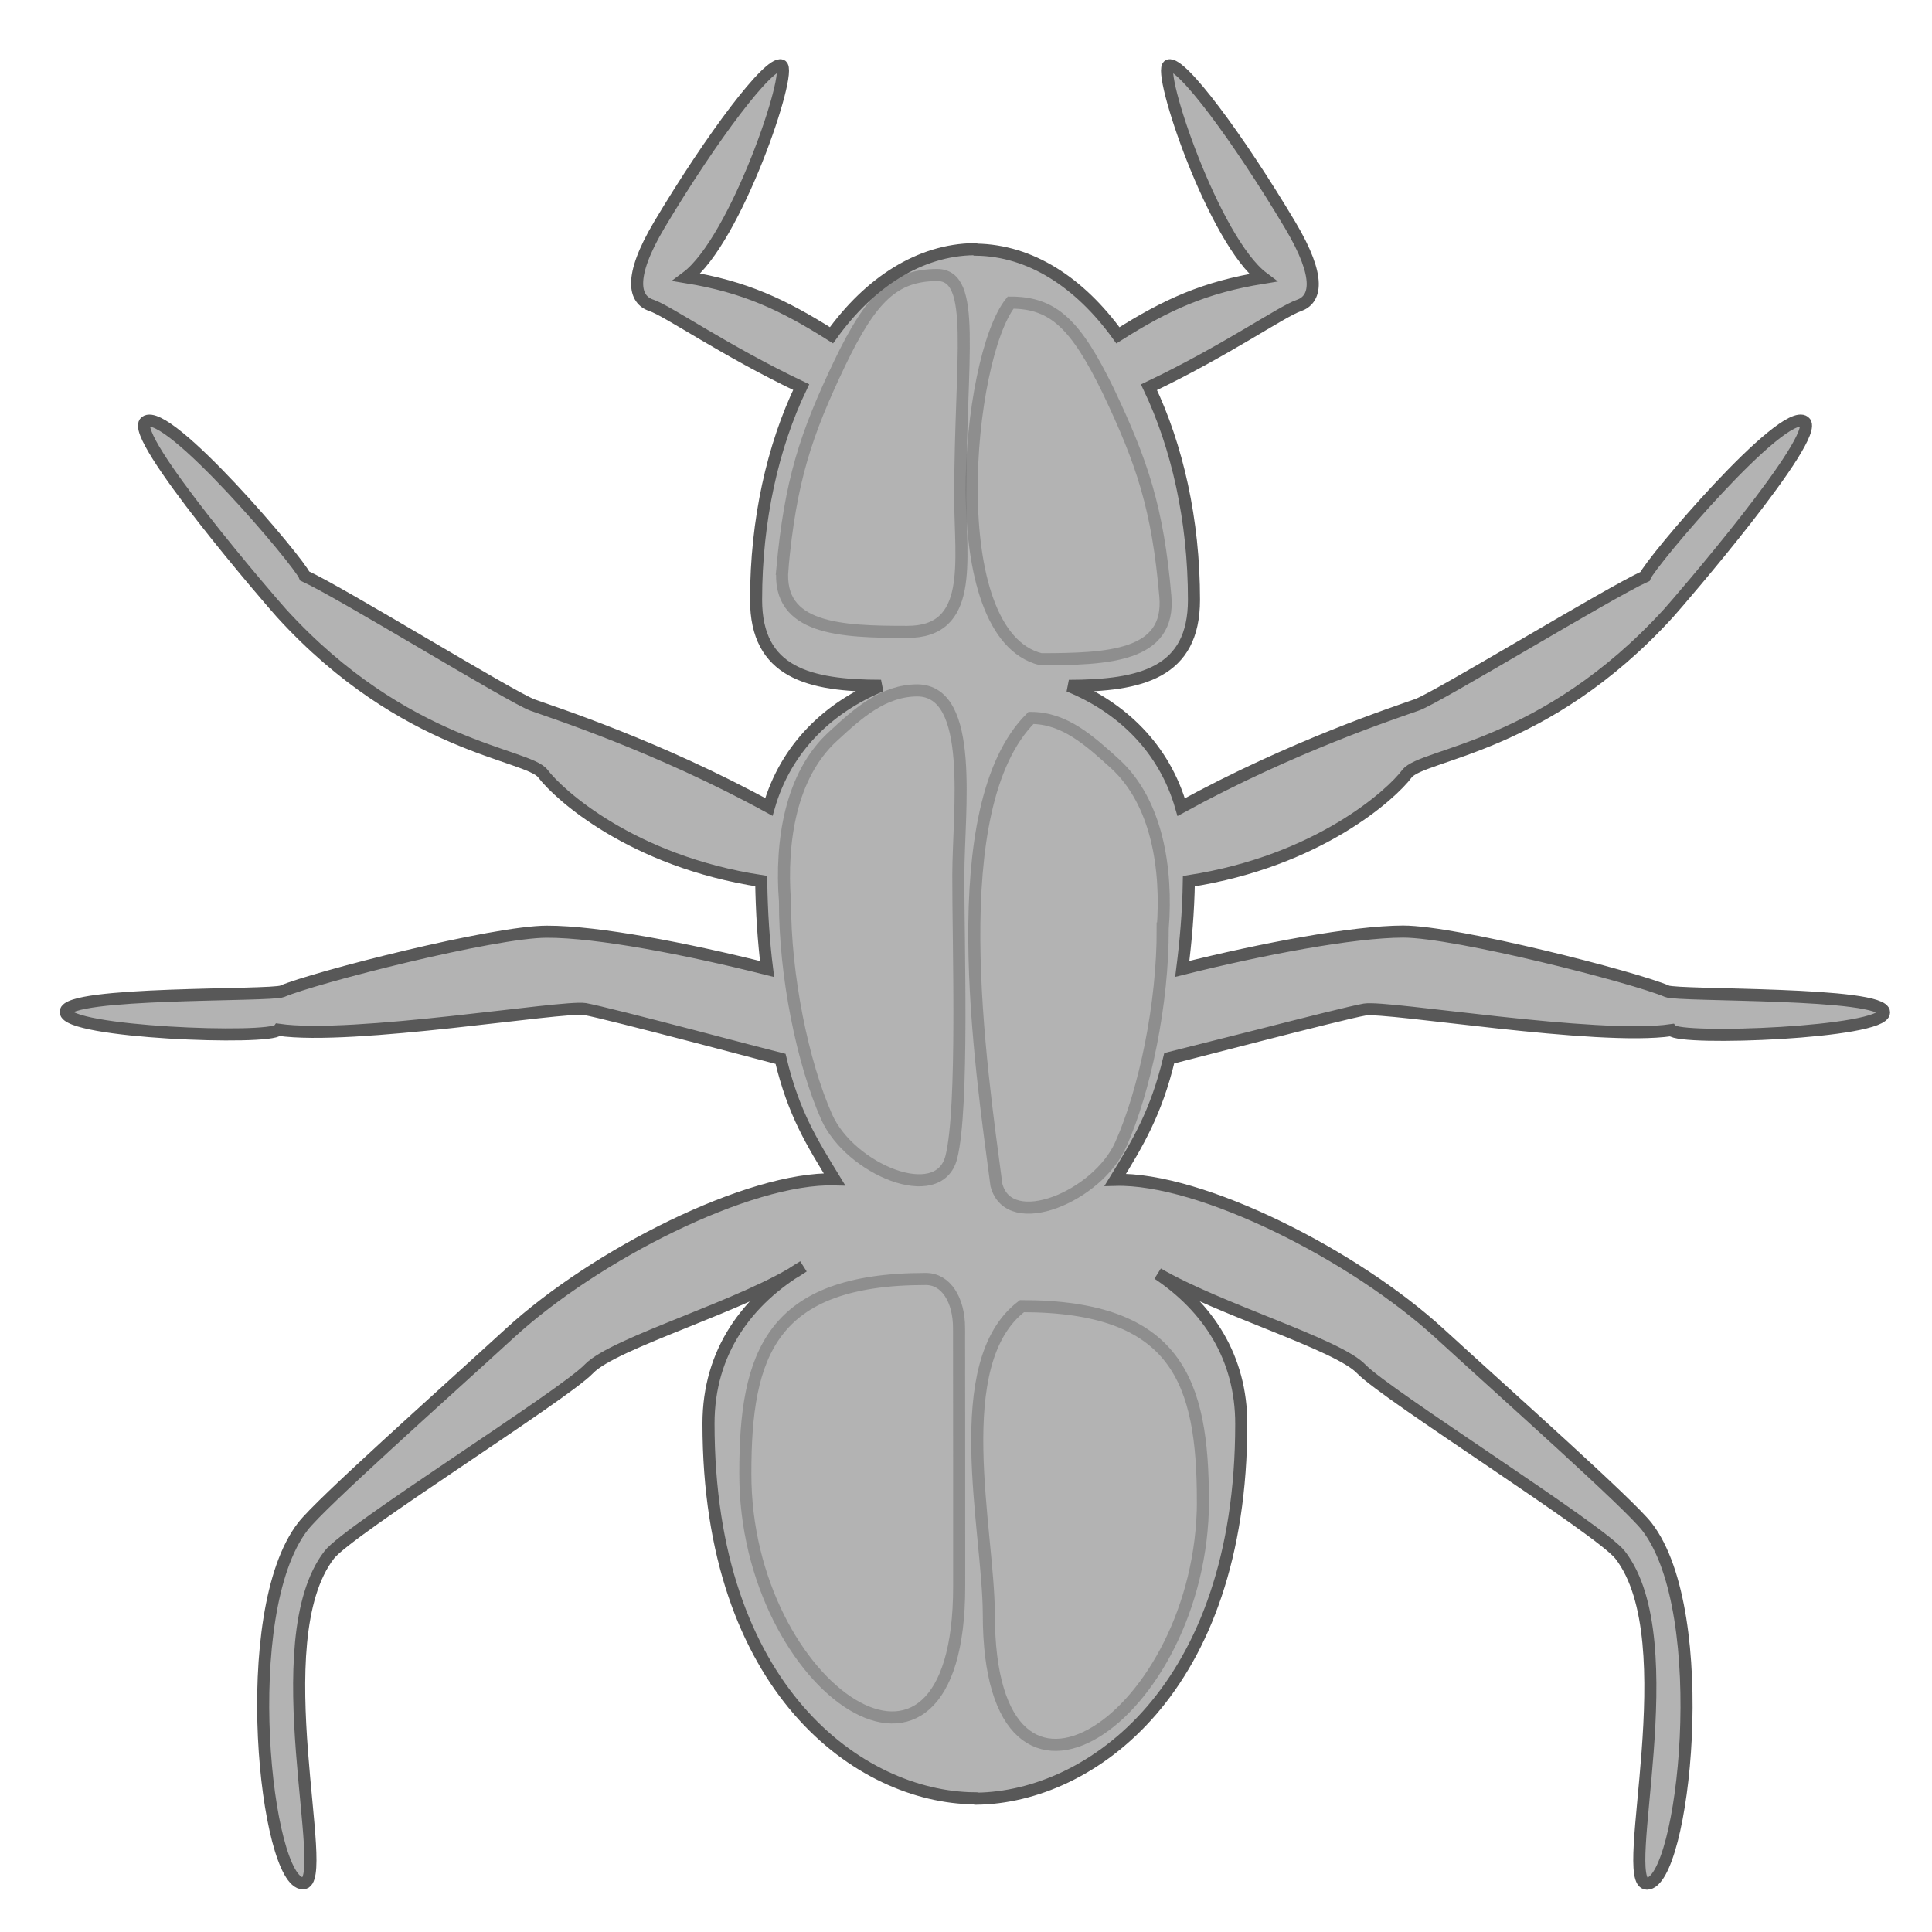
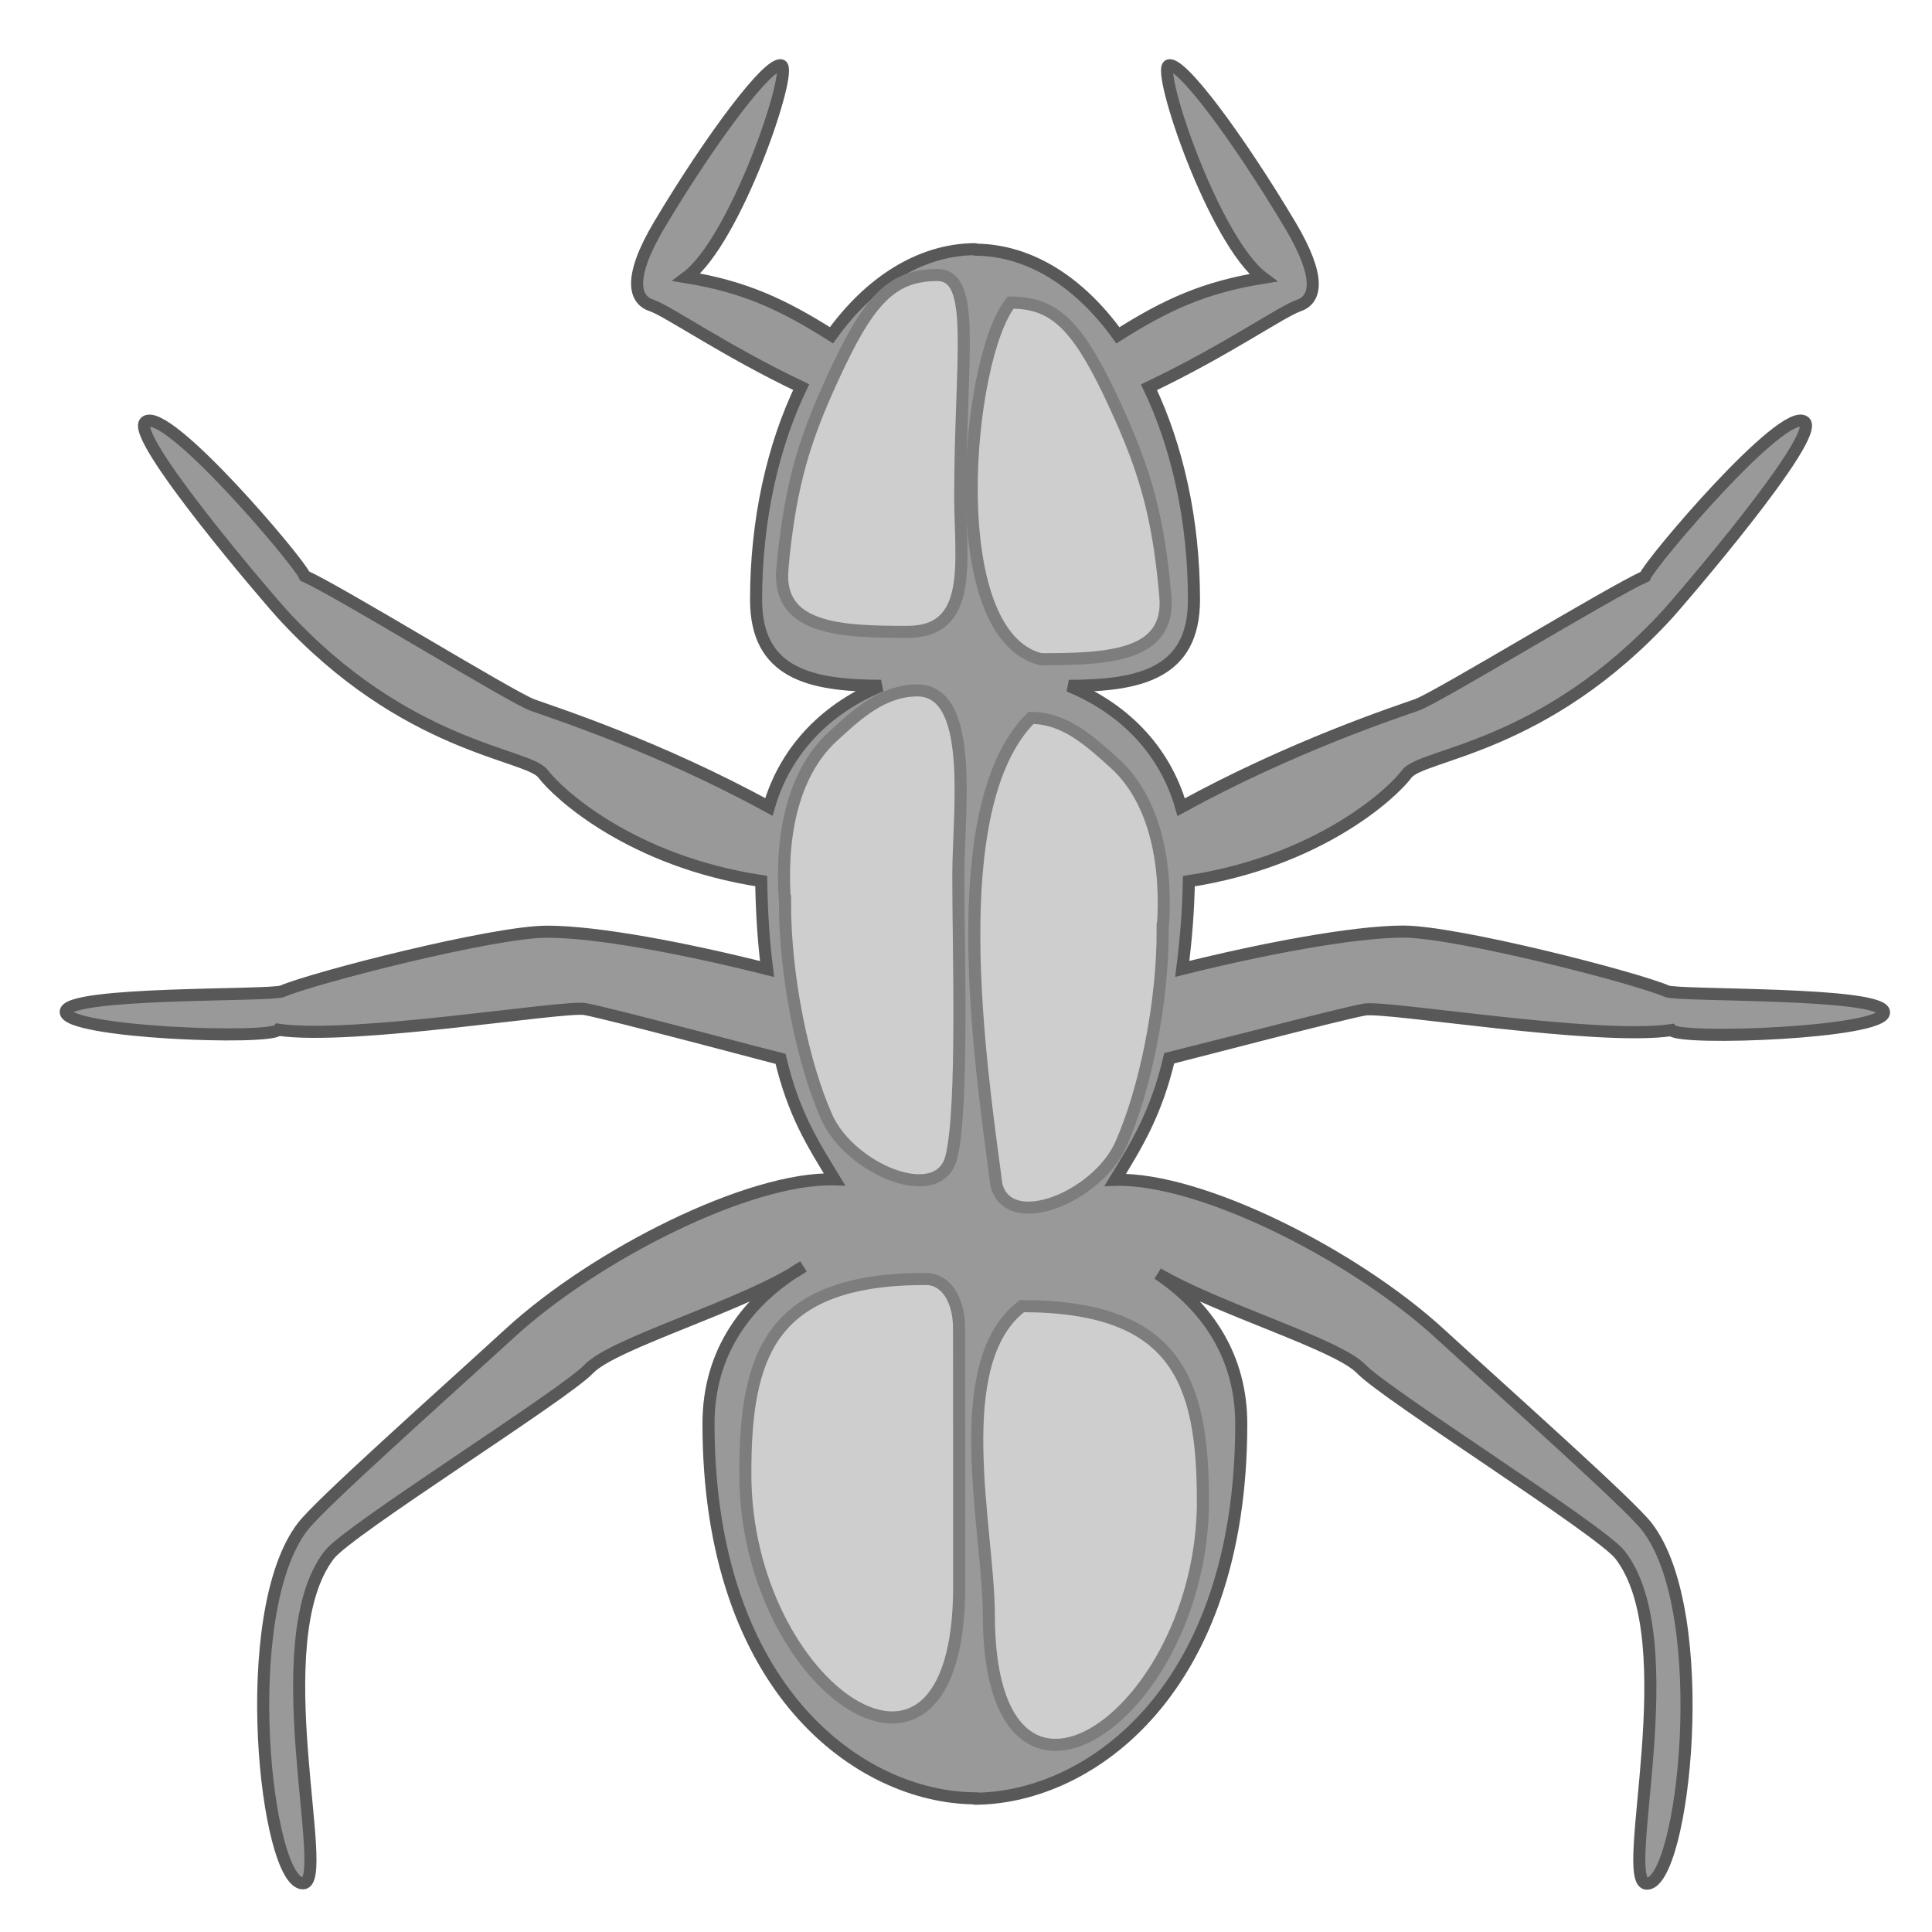
<svg xmlns="http://www.w3.org/2000/svg" xmlns:xlink="http://www.w3.org/1999/xlink" id="ant" viewBox="0 0 32 32" version="1.0" width="32" height="32">
  <defs id="defs3">
    <linearGradient id="WhiteTransparent">
      <stop style="stop-color:white" offset="0" id="stop6" />
      <stop style="stop-color:white;stop-opacity:0" offset="1" id="stop8" />
    </linearGradient>
    <linearGradient id="linearGradient3153" y2="472.52" xlink:href="#WhiteTransparent" gradientUnits="userSpaceOnUse" x2="680.06" gradientTransform="matrix(0.63377,2.3652,-2.3652,0.63377,761.18,-1845.5)" y1="471.38" x1="682.04" />
    <linearGradient id="linearGradient3156" y2="474.35" xlink:href="#WhiteTransparent" gradientUnits="userSpaceOnUse" x2="676.89" gradientTransform="matrix(-2.3652,-0.63377,-0.63377,2.3652,1976,-632.1)" y1="471.57" x1="681.72" />
  </defs>
-   <path d="m 2.411,6.986 c -0.298,0.224 2.102,3.007 2.251,3.169 2.051,2.248 4.081,2.325 4.332,2.661 0.253,0.334 1.463,1.449 3.614,1.777 0.008,0.513 0.039,0.997 0.097,1.457 -1.323,-0.334 -2.812,-0.62 -3.645,-0.618 -0.878,-0.002 -3.853,0.759 -4.386,0.987 -0.187,0.081 -3.586,0.002 -3.586,0.341 0,0.343 3.384,0.469 3.524,0.296 1.228,0.179 4.707,-0.403 5.077,-0.343 0.37,0.064 3.22,0.823 3.24,0.827 0.214,0.901 0.525,1.392 0.893,1.994 -1.415,-0.038 -3.956,1.246 -5.373,2.544 -1.177,1.078 -3.137,2.821 -3.433,3.205 -1.107,1.432 -0.611,5.911 0.002,5.911 0.481,0 -0.671,-4.01 0.436,-5.442 0.319,-0.413 3.884,-2.642 4.3,-3.079 0.416,-0.437 2.625,-1.063 3.551,-1.696 -0.932,0.552 -1.57,1.415 -1.57,2.602 0,4.409 2.512,6.186 4.398,6.207 0,0 0.002,0.006 0.006,0.006 l 0.012,0 0.012,0 0.012,0 c 1.884,-0.023 4.384,-1.803 4.384,-6.205 0.002,-1.106 -0.555,-1.937 -1.382,-2.491 1.006,0.59 2.979,1.168 3.37,1.579 0.418,0.435 3.966,2.664 4.287,3.079 1.109,1.43 -0.041,5.446 0.444,5.446 0.609,0 1.107,-4.481 0,-5.913 -0.298,-0.383 -2.257,-2.124 -3.433,-3.201 -1.419,-1.3 -3.956,-2.583 -5.373,-2.544 0.368,-0.601 0.677,-1.106 0.893,-2.009 0.018,-0.002 2.868,-0.75 3.24,-0.812 0.372,-0.062 3.849,0.522 5.079,0.341 0.138,0.175 3.524,0.047 3.522,-0.294 0.002,-0.341 -3.407,-0.268 -3.594,-0.349 -0.531,-0.23 -3.491,-0.989 -4.372,-0.989 -0.833,0.002 -2.335,0.288 -3.658,0.618 0.058,-0.456 0.101,-0.94 0.109,-1.453 2.152,-0.332 3.364,-1.445 3.612,-1.779 0.253,-0.334 2.283,-0.411 4.335,-2.663 0.146,-0.16 2.549,-2.945 2.249,-3.168 -0.352,-0.262 -2.553,2.335 -2.641,2.563 -0.597,0.271 -3.431,2.001 -3.773,2.125 -0.344,0.122 -2.072,0.688 -3.909,1.696 -0.282,-0.985 -0.992,-1.654 -1.86,-2.009 1.199,-0.002 2.072,-0.217 2.072,-1.426 0,-1.323 -0.278,-2.542 -0.745,-3.52 1.278,-0.609 2.203,-1.261 2.481,-1.353 0.278,-0.096 0.385,-0.447 -0.142,-1.332 -0.868,-1.455 -1.808,-2.715 -2.012,-2.646 -0.204,0.073 0.747,2.907 1.561,3.518 -0.965,0.156 -1.598,0.443 -2.403,0.953 -0.634,-0.878 -1.448,-1.406 -2.347,-1.419 -0.002,-0.002 -0.004,-0.007 -0.006,-0.006 -0.008,0 -0.018,-0.002 -0.027,-0.002 -0.901,0.011 -1.732,0.546 -2.364,1.426 -0.806,-0.509 -1.436,-0.803 -2.399,-0.961 0.815,-0.607 1.771,-3.439 1.568,-3.509 -0.204,-0.07 -1.15,1.181 -2.018,2.636 -0.529,0.888 -0.413,1.246 -0.136,1.338 0.28,0.094 1.206,0.746 2.483,1.355 -0.469,0.976 -0.747,2.199 -0.747,3.522 0,1.206 0.872,1.425 2.07,1.425 -0.866,0.356 -1.576,1.025 -1.858,2.007 C 10.899,12.36 9.163,11.802 8.821,11.678 8.478,11.555 5.645,9.812 5.048,9.541 4.962,9.315 2.765,6.722 2.411,6.986 z" style="fill:#b3b3b3;fill-opacity:1;stroke:#585858;stroke-width:0.2;stroke-miterlimit:4;stroke-opacity:1;stroke-dasharray:none" id="ant-shape" />
-   <path d="m 12.345,24.406 c -0.002,-1.973 0.418,-3.224 2.991,-3.222 0.333,0 0.549,0.345 0.549,0.816 0.002,1.019 0.002,3.254 0.002,4.275 0.002,4.14 -3.549,1.709 -3.542,-1.869 z M 12.958,9.422 c 0.134,-1.457 0.387,-2.227 0.952,-3.409 0.523,-1.089 0.901,-1.455 1.613,-1.458 0.66,0.002 0.383,1.342 0.381,3.684 0.004,1.067 0.226,2.231 -0.88,2.227 -1.103,0 -2.154,-0.04 -2.065,-1.044 z m 0.043,5.504 c -0.074,-0.987 0.093,-2.086 0.794,-2.728 0.422,-0.39 0.833,-0.759 1.397,-0.763 0.959,0.004 0.683,1.997 0.681,3.054 -0.004,1.085 0.091,3.87 -0.117,4.682 -0.21,0.81 -1.677,0.194 -2.063,-0.669 -0.397,-0.891 -0.695,-2.34 -0.691,-3.576 z" style="opacity:0.4;fill:#b3b3b3;fill-opacity:1;stroke:#585858;stroke-width:0.2;stroke-miterlimit:4;stroke-opacity:1;stroke-dasharray:none" id="ant-specularity" />
-   <path d="m 19.924,24.858 c -0.002,-1.973 -0.424,-3.222 -2.997,-3.224 -1.236,0.936 -0.553,3.699 -0.549,5.101 -0.002,4.132 3.54,1.702 3.547,-1.877 z M 19.302,9.878 c -0.125,-1.457 -0.385,-2.225 -0.948,-3.409 -0.531,-1.089 -0.901,-1.458 -1.615,-1.457 -0.73,0.91 -1.156,5.495 0.5,5.907 1.105,-0.002 2.15,-0.04 2.063,-1.042 z m -0.043,5.5 c 0.076,-0.982 -0.091,-2.088 -0.79,-2.728 -0.426,-0.386 -0.837,-0.759 -1.393,-0.759 -1.479,1.475 -0.833,5.76 -0.572,7.737 0.212,0.805 1.681,0.187 2.061,-0.675 0.397,-0.888 0.699,-2.337 0.693,-3.575 z" style="opacity:0.4;fill:#b3b3b3;fill-opacity:1;stroke:#585858;stroke-width:0.2;stroke-miterlimit:4;stroke-opacity:1;stroke-dasharray:none" id="ant-gloss" />
+   <path d="m 2.411,6.986 c -0.298,0.224 2.102,3.007 2.251,3.169 2.051,2.248 4.081,2.325 4.332,2.661 0.253,0.334 1.463,1.449 3.614,1.777 0.008,0.513 0.039,0.997 0.097,1.457 -1.323,-0.334 -2.812,-0.62 -3.645,-0.618 -0.878,-0.002 -3.853,0.759 -4.386,0.987 -0.187,0.081 -3.586,0.002 -3.586,0.341 0,0.343 3.384,0.469 3.524,0.296 1.228,0.179 4.707,-0.403 5.077,-0.343 0.37,0.064 3.22,0.823 3.24,0.827 0.214,0.901 0.525,1.392 0.893,1.994 -1.415,-0.038 -3.956,1.246 -5.373,2.544 -1.177,1.078 -3.137,2.821 -3.433,3.205 -1.107,1.432 -0.611,5.911 0.002,5.911 0.481,0 -0.671,-4.01 0.436,-5.442 0.319,-0.413 3.884,-2.642 4.3,-3.079 0.416,-0.437 2.625,-1.063 3.551,-1.696 -0.932,0.552 -1.57,1.415 -1.57,2.602 0,4.409 2.512,6.186 4.398,6.207 0,0 0.002,0.006 0.006,0.006 l 0.012,0 0.012,0 0.012,0 c 1.884,-0.023 4.384,-1.803 4.384,-6.205 0.002,-1.106 -0.555,-1.937 -1.382,-2.491 1.006,0.59 2.979,1.168 3.37,1.579 0.418,0.435 3.966,2.664 4.287,3.079 1.109,1.43 -0.041,5.446 0.444,5.446 0.609,0 1.107,-4.481 0,-5.913 -0.298,-0.383 -2.257,-2.124 -3.433,-3.201 -1.419,-1.3 -3.956,-2.583 -5.373,-2.544 0.368,-0.601 0.677,-1.106 0.893,-2.009 0.018,-0.002 2.868,-0.75 3.24,-0.812 0.372,-0.062 3.849,0.522 5.079,0.341 0.138,0.175 3.524,0.047 3.522,-0.294 0.002,-0.341 -3.407,-0.268 -3.594,-0.349 -0.531,-0.23 -3.491,-0.989 -4.372,-0.989 -0.833,0.002 -2.335,0.288 -3.658,0.618 0.058,-0.456 0.101,-0.94 0.109,-1.453 2.152,-0.332 3.364,-1.445 3.612,-1.779 0.253,-0.334 2.283,-0.411 4.335,-2.663 0.146,-0.16 2.549,-2.945 2.249,-3.168 -0.352,-0.262 -2.553,2.335 -2.641,2.563 -0.597,0.271 -3.431,2.001 -3.773,2.125 -0.344,0.122 -2.072,0.688 -3.909,1.696 -0.282,-0.985 -0.992,-1.654 -1.86,-2.009 1.199,-0.002 2.072,-0.217 2.072,-1.426 0,-1.323 -0.278,-2.542 -0.745,-3.52 1.278,-0.609 2.203,-1.261 2.481,-1.353 0.278,-0.096 0.385,-0.447 -0.142,-1.332 -0.868,-1.455 -1.808,-2.715 -2.012,-2.646 -0.204,0.073 0.747,2.907 1.561,3.518 -0.965,0.156 -1.598,0.443 -2.403,0.953 -0.634,-0.878 -1.448,-1.406 -2.347,-1.419 -0.002,-0.002 -0.004,-0.007 -0.006,-0.006 -0.008,0 -0.018,-0.002 -0.027,-0.002 -0.901,0.011 -1.732,0.546 -2.364,1.426 -0.806,-0.509 -1.436,-0.803 -2.399,-0.961 0.815,-0.607 1.771,-3.439 1.568,-3.509 -0.204,-0.07 -1.15,1.181 -2.018,2.636 -0.529,0.888 -0.413,1.246 -0.136,1.338 0.28,0.094 1.206,0.746 2.483,1.355 -0.469,0.976 -0.747,2.199 -0.747,3.522 0,1.206 0.872,1.425 2.07,1.425 -0.866,0.356 -1.576,1.025 -1.858,2.007 C 10.899,12.36 9.163,11.802 8.821,11.678 8.478,11.555 5.645,9.812 5.048,9.541 4.962,9.315 2.765,6.722 2.411,6.986 z" style="fill:#999999;fill-opacity:1;stroke:#585858;stroke-width:0.2;stroke-miterlimit:4;stroke-opacity:1;stroke-dasharray:none" id="ant-shape" />
+   <path d="m 12.345,24.406 c -0.002,-1.973 0.418,-3.224 2.991,-3.222 0.333,0 0.549,0.345 0.549,0.816 0.002,1.019 0.002,3.254 0.002,4.275 0.002,4.14 -3.549,1.709 -3.542,-1.869 z M 12.958,9.422 c 0.134,-1.457 0.387,-2.227 0.952,-3.409 0.523,-1.089 0.901,-1.455 1.613,-1.458 0.66,0.002 0.383,1.342 0.381,3.684 0.004,1.067 0.226,2.231 -0.88,2.227 -1.103,0 -2.154,-0.04 -2.065,-1.044 z m 0.043,5.504 c -0.074,-0.987 0.093,-2.086 0.794,-2.728 0.422,-0.39 0.833,-0.759 1.397,-0.763 0.959,0.004 0.683,1.997 0.681,3.054 -0.004,1.085 0.091,3.87 -0.117,4.682 -0.21,0.81 -1.677,0.194 -2.063,-0.669 -0.397,-0.891 -0.695,-2.34 -0.691,-3.576 z" style="opacity:1;fill:#cecece;fill-opacity:1;stroke:#7d7d7d;stroke-width:0.2;stroke-miterlimit:4;stroke-opacity:1;stroke-dasharray:none" id="ant-specularity" />
+   <path d="m 19.924,24.858 c -0.002,-1.973 -0.424,-3.222 -2.997,-3.224 -1.236,0.936 -0.553,3.699 -0.549,5.101 -0.002,4.132 3.54,1.702 3.547,-1.877 z M 19.302,9.878 c -0.125,-1.457 -0.385,-2.225 -0.948,-3.409 -0.531,-1.089 -0.901,-1.458 -1.615,-1.457 -0.73,0.91 -1.156,5.495 0.5,5.907 1.105,-0.002 2.15,-0.04 2.063,-1.042 z m -0.043,5.5 c 0.076,-0.982 -0.091,-2.088 -0.79,-2.728 -0.426,-0.386 -0.837,-0.759 -1.393,-0.759 -1.479,1.475 -0.833,5.76 -0.572,7.737 0.212,0.805 1.681,0.187 2.061,-0.675 0.397,-0.888 0.699,-2.337 0.693,-3.575 z" style="opacity:1;fill:#cecece;fill-opacity:1;stroke:#7d7d7d;stroke-width:0.2;stroke-miterlimit:4;stroke-opacity:1;stroke-dasharray:none" id="ant-gloss" />
</svg>
